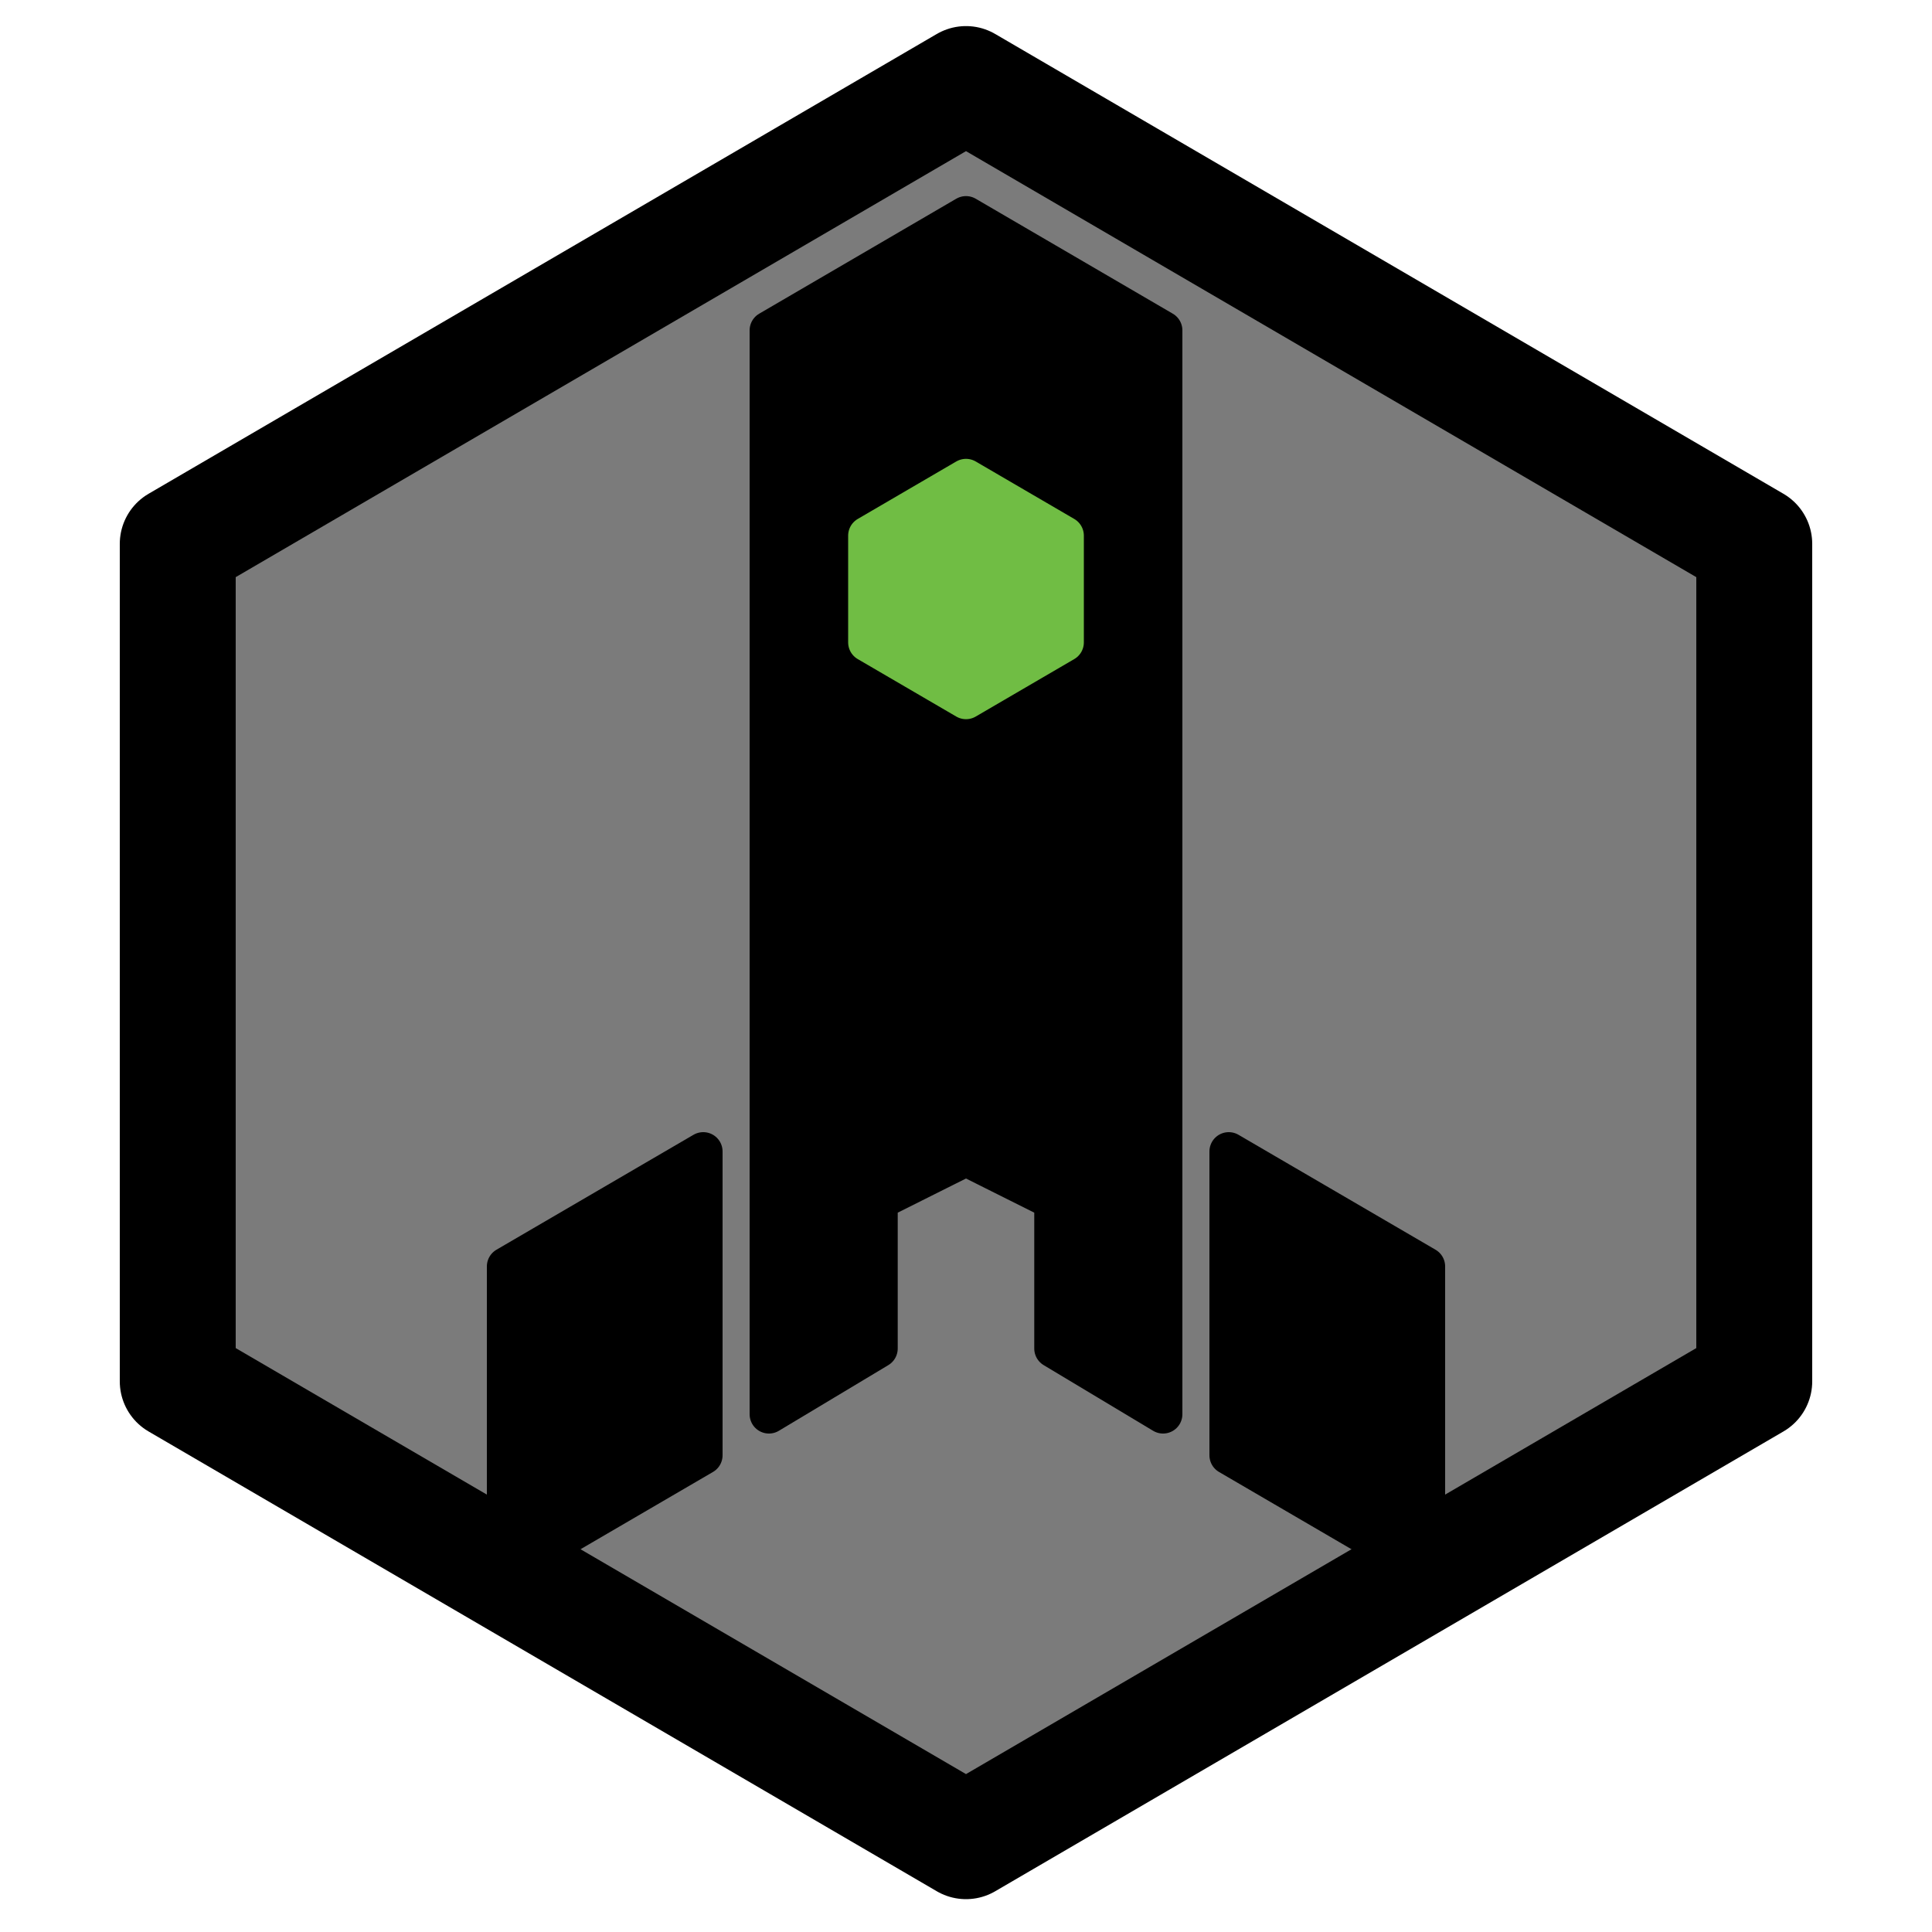
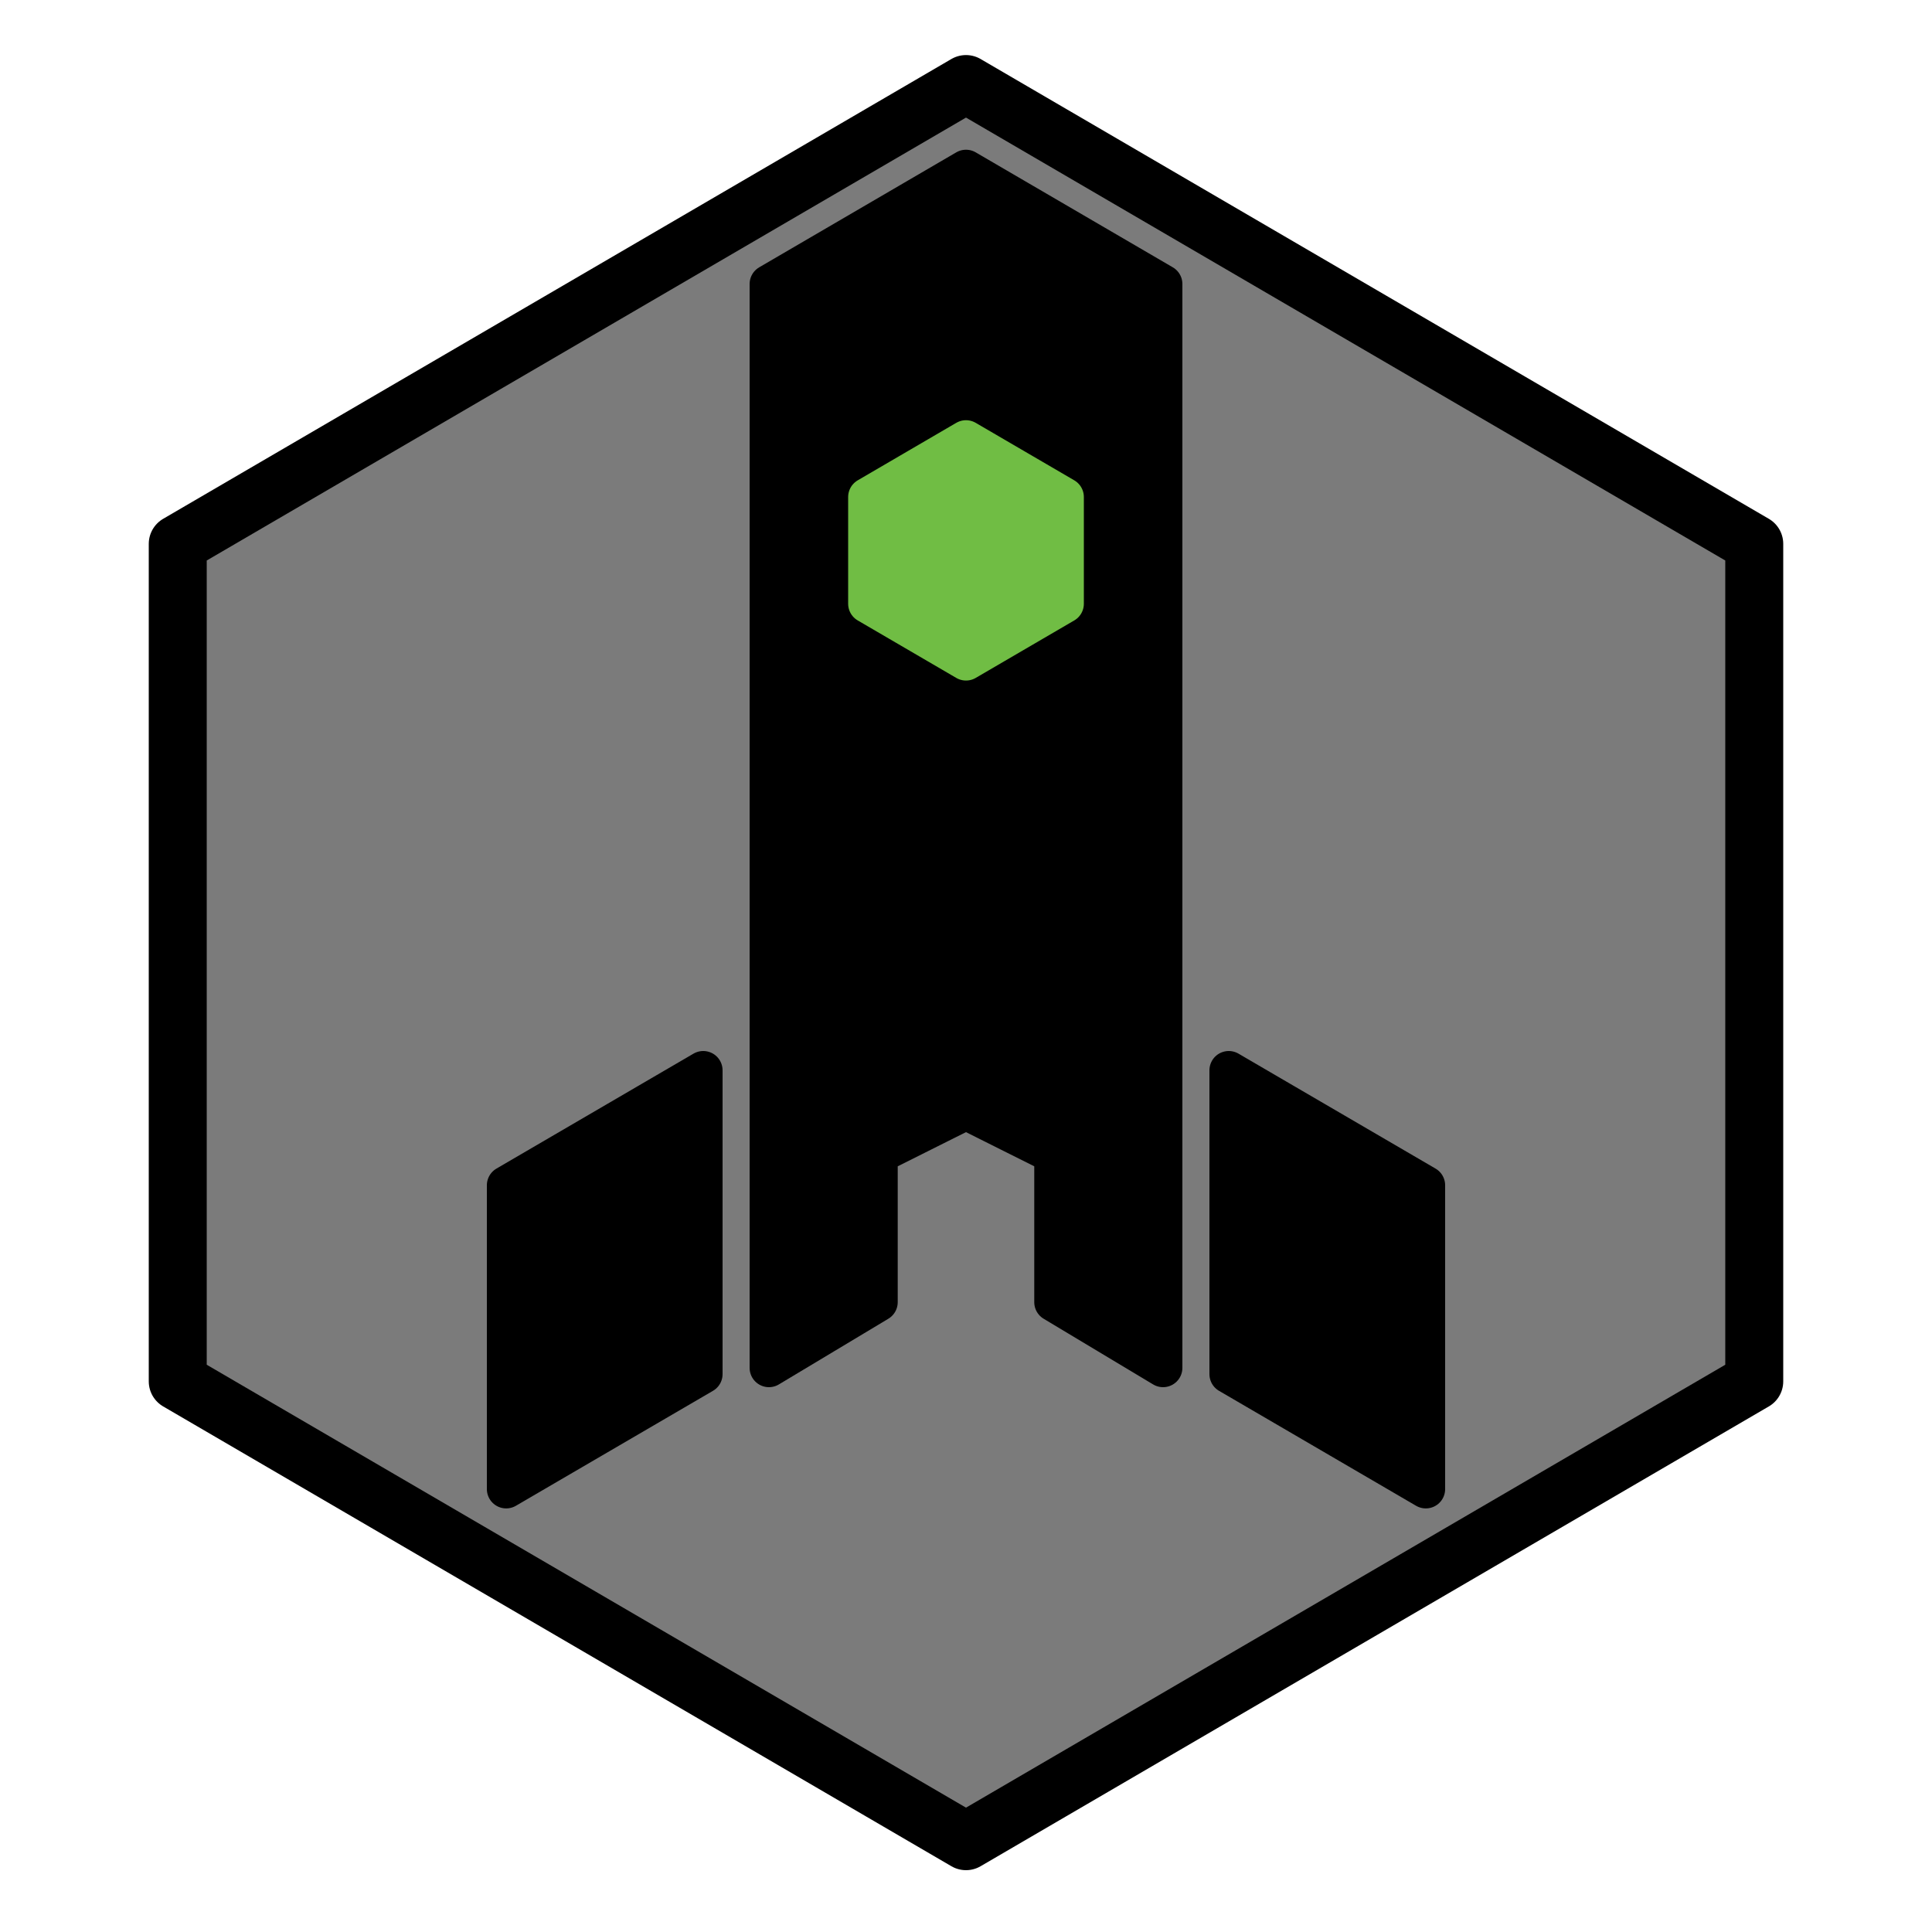
- <svg xmlns="http://www.w3.org/2000/svg" width="600" height="600" style="stroke-linecap: round; stroke-linejoin: round; stroke-width: 12px;" version="1.1">
-   <path d="M300,26.1L544.8,168.9L544.8,429L300,571.8L55.2,429L55.2,168.9L300,26.1" stroke="black" fill="rgb(123, 123, 123)" style="stroke-width: 36px;" />
-   <path d="M300,66.9L361.2,102.6L361.2,439.2L327.198,418.8L327.198,372.9L300,359.286L272.796,372.9L272.796,418.8L238.8,439.2L238.8,102.6L300,66.9" stroke="black" fill="black" />
-   <path d="M381.6,357.6L442.8,393.3L442.8,487.65L381.6,451.95L381.6,357.6" stroke="black" fill="black" />
-   <path d="M218.4,357.6L157.2,393.3L157.2,487.65L218.4,451.95L218.4,357.6" stroke="black" fill="black" />
-   <path d="M300,148.5L330.6,166.35L330.6,199.5L300,217.35L269.4,199.5L269.4,166.35L300,148.5" stroke="rgb(112, 189, 68)" fill="rgb(112, 189, 68)" />
+ <svg xmlns="http://www.w3.org/2000/svg" width="1000" height="1000" version="1.1" style="stroke-linecap: round; stroke-linejoin: round; stroke-width: 20px;">
+   <path d="M500,43.5L908,281.5L908,715L500,953L92,715L92,281.5L500,43.5" stroke="black" fill="rgb(123, 123, 123)" style="stroke-width: 30px;" />
+   <path d="M500,87.5L602,147L602,708L545.33,674L545.33,597.5L500,574.81L454.66,597.5L454.66,674L398,708L398,147L500,87.5" stroke="black" fill="black" />
+   <path d="M636,554L738,613.5L738,770.75L636,711.25L636,554" stroke="black" fill="black" />
+   <path d="M364,554L262,613.5L262,770.75L364,711.25L364,554" stroke="black" fill="black" />
+   <path d="M500,227.5L551,257.25L551,312.5L500,342.25L449,312.5L449,257.25L500,227.5" stroke="rgb(112, 189, 68)" fill="rgb(112, 189, 68)" />
</svg>
